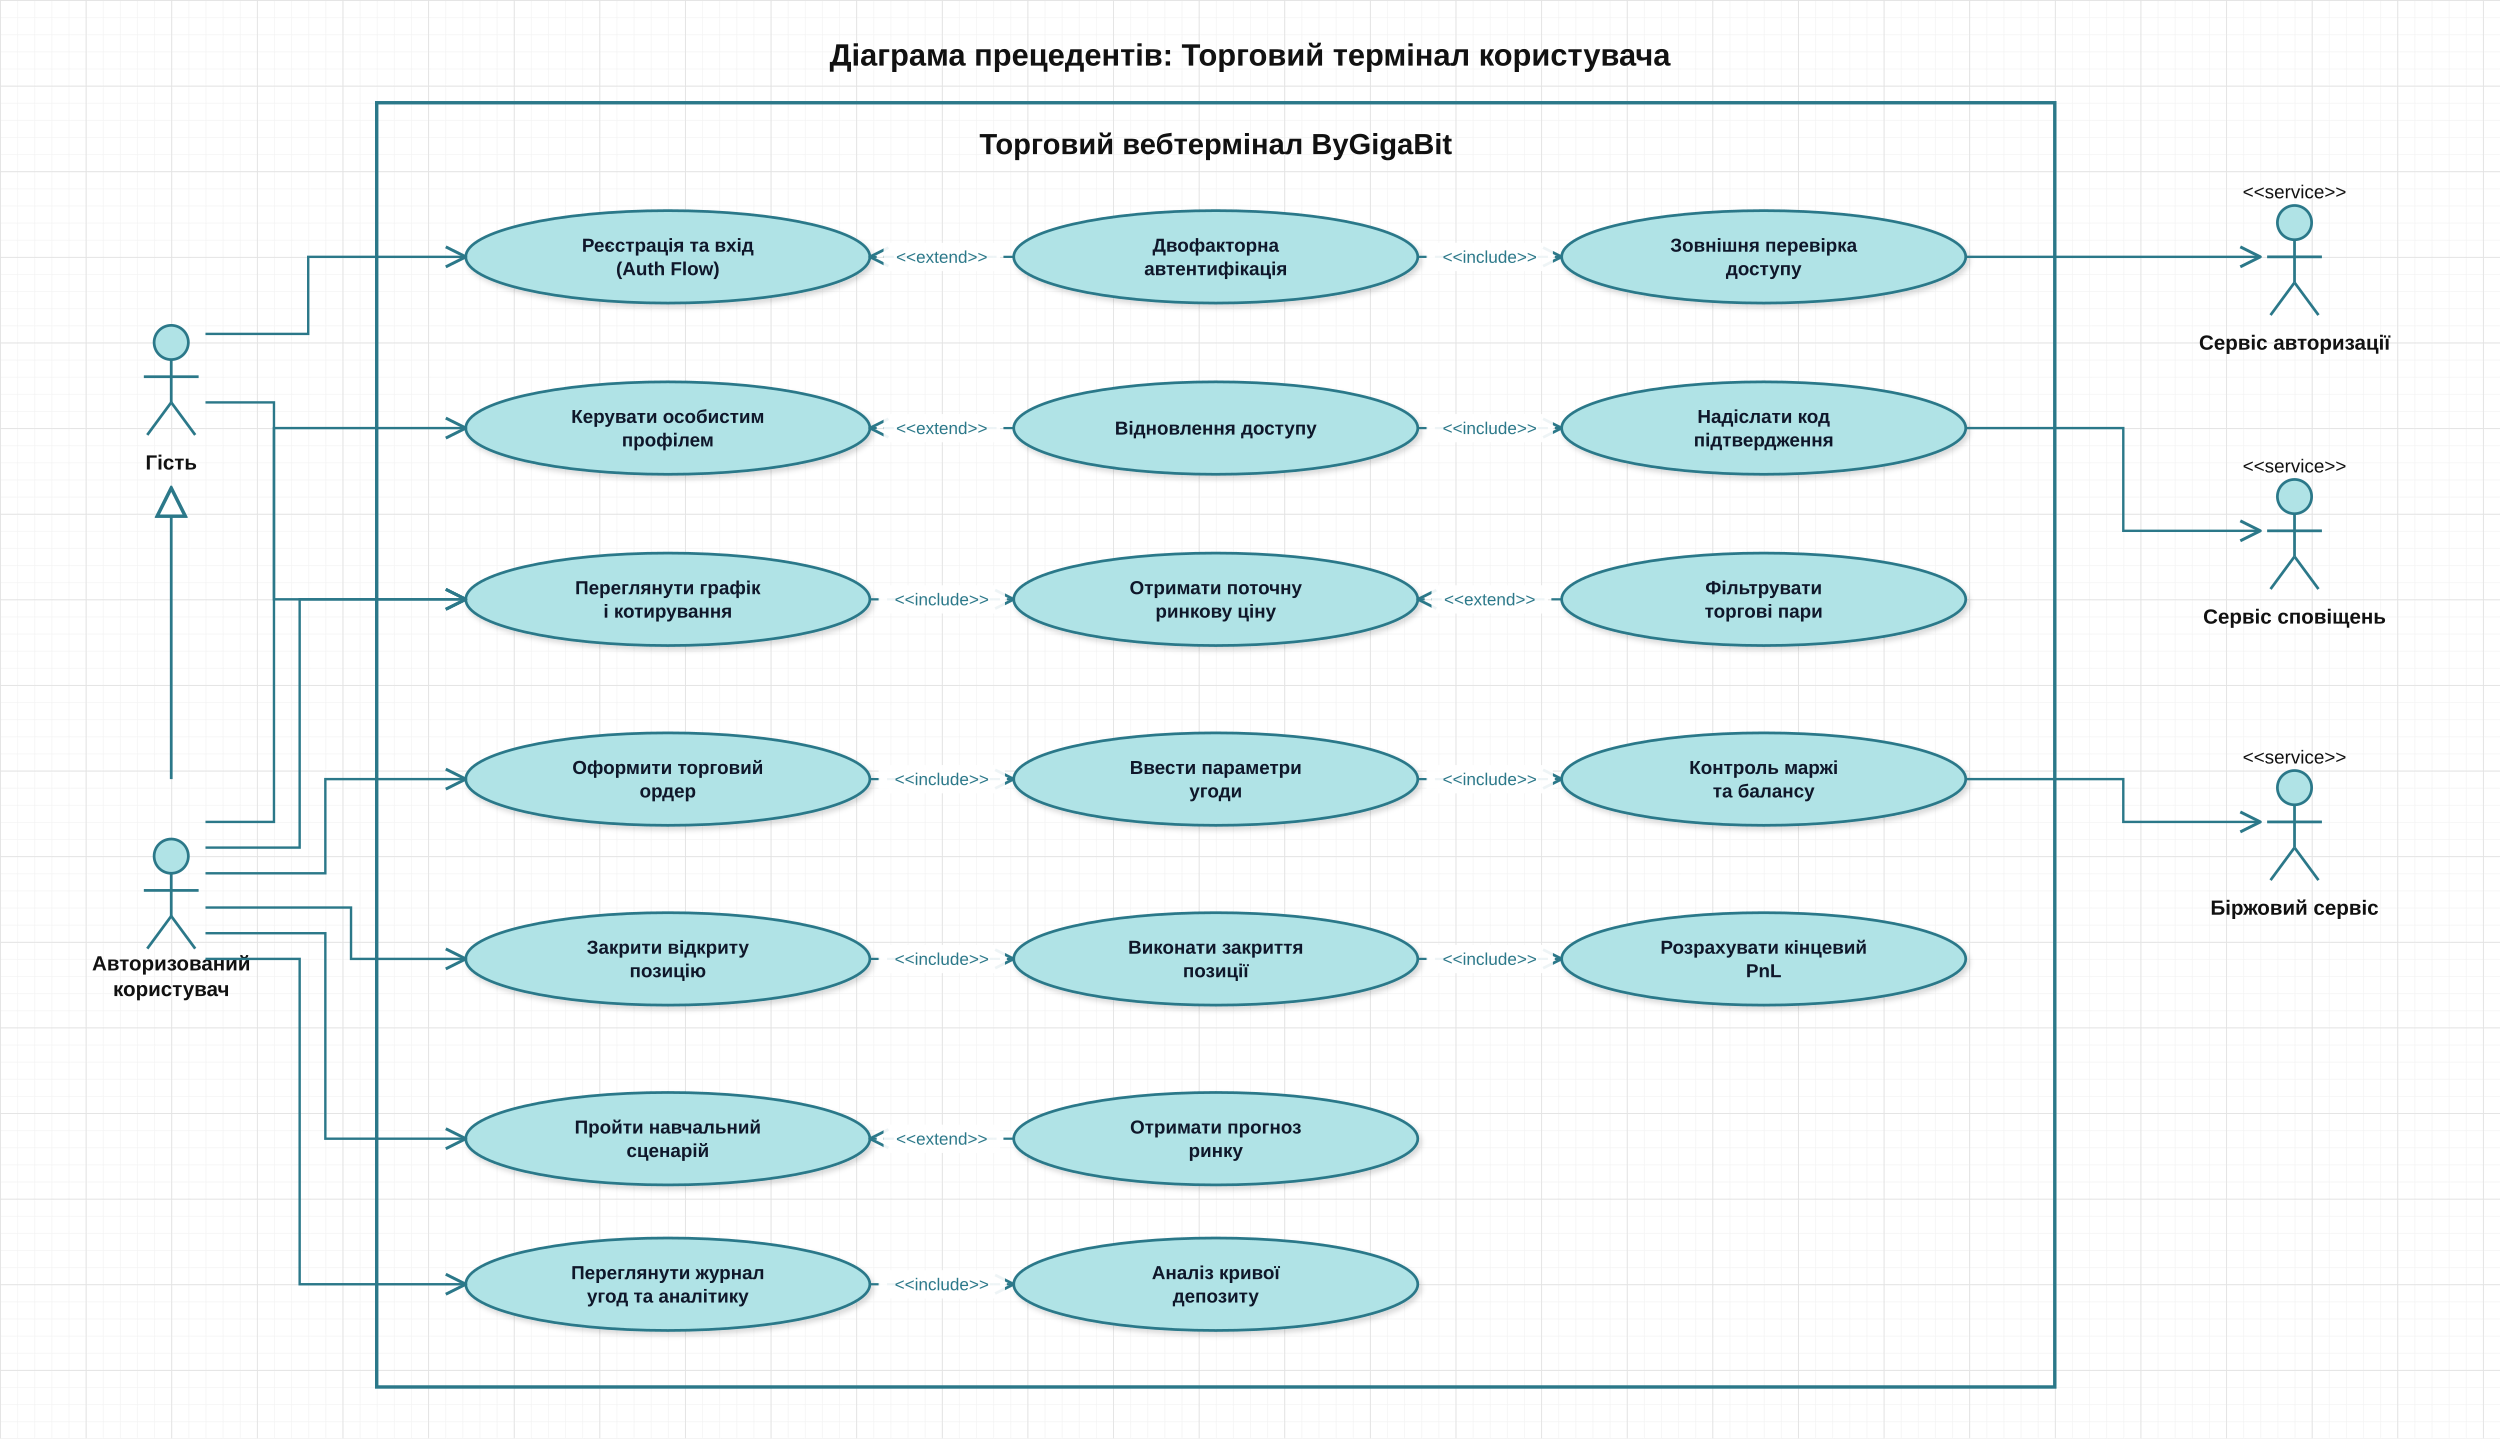
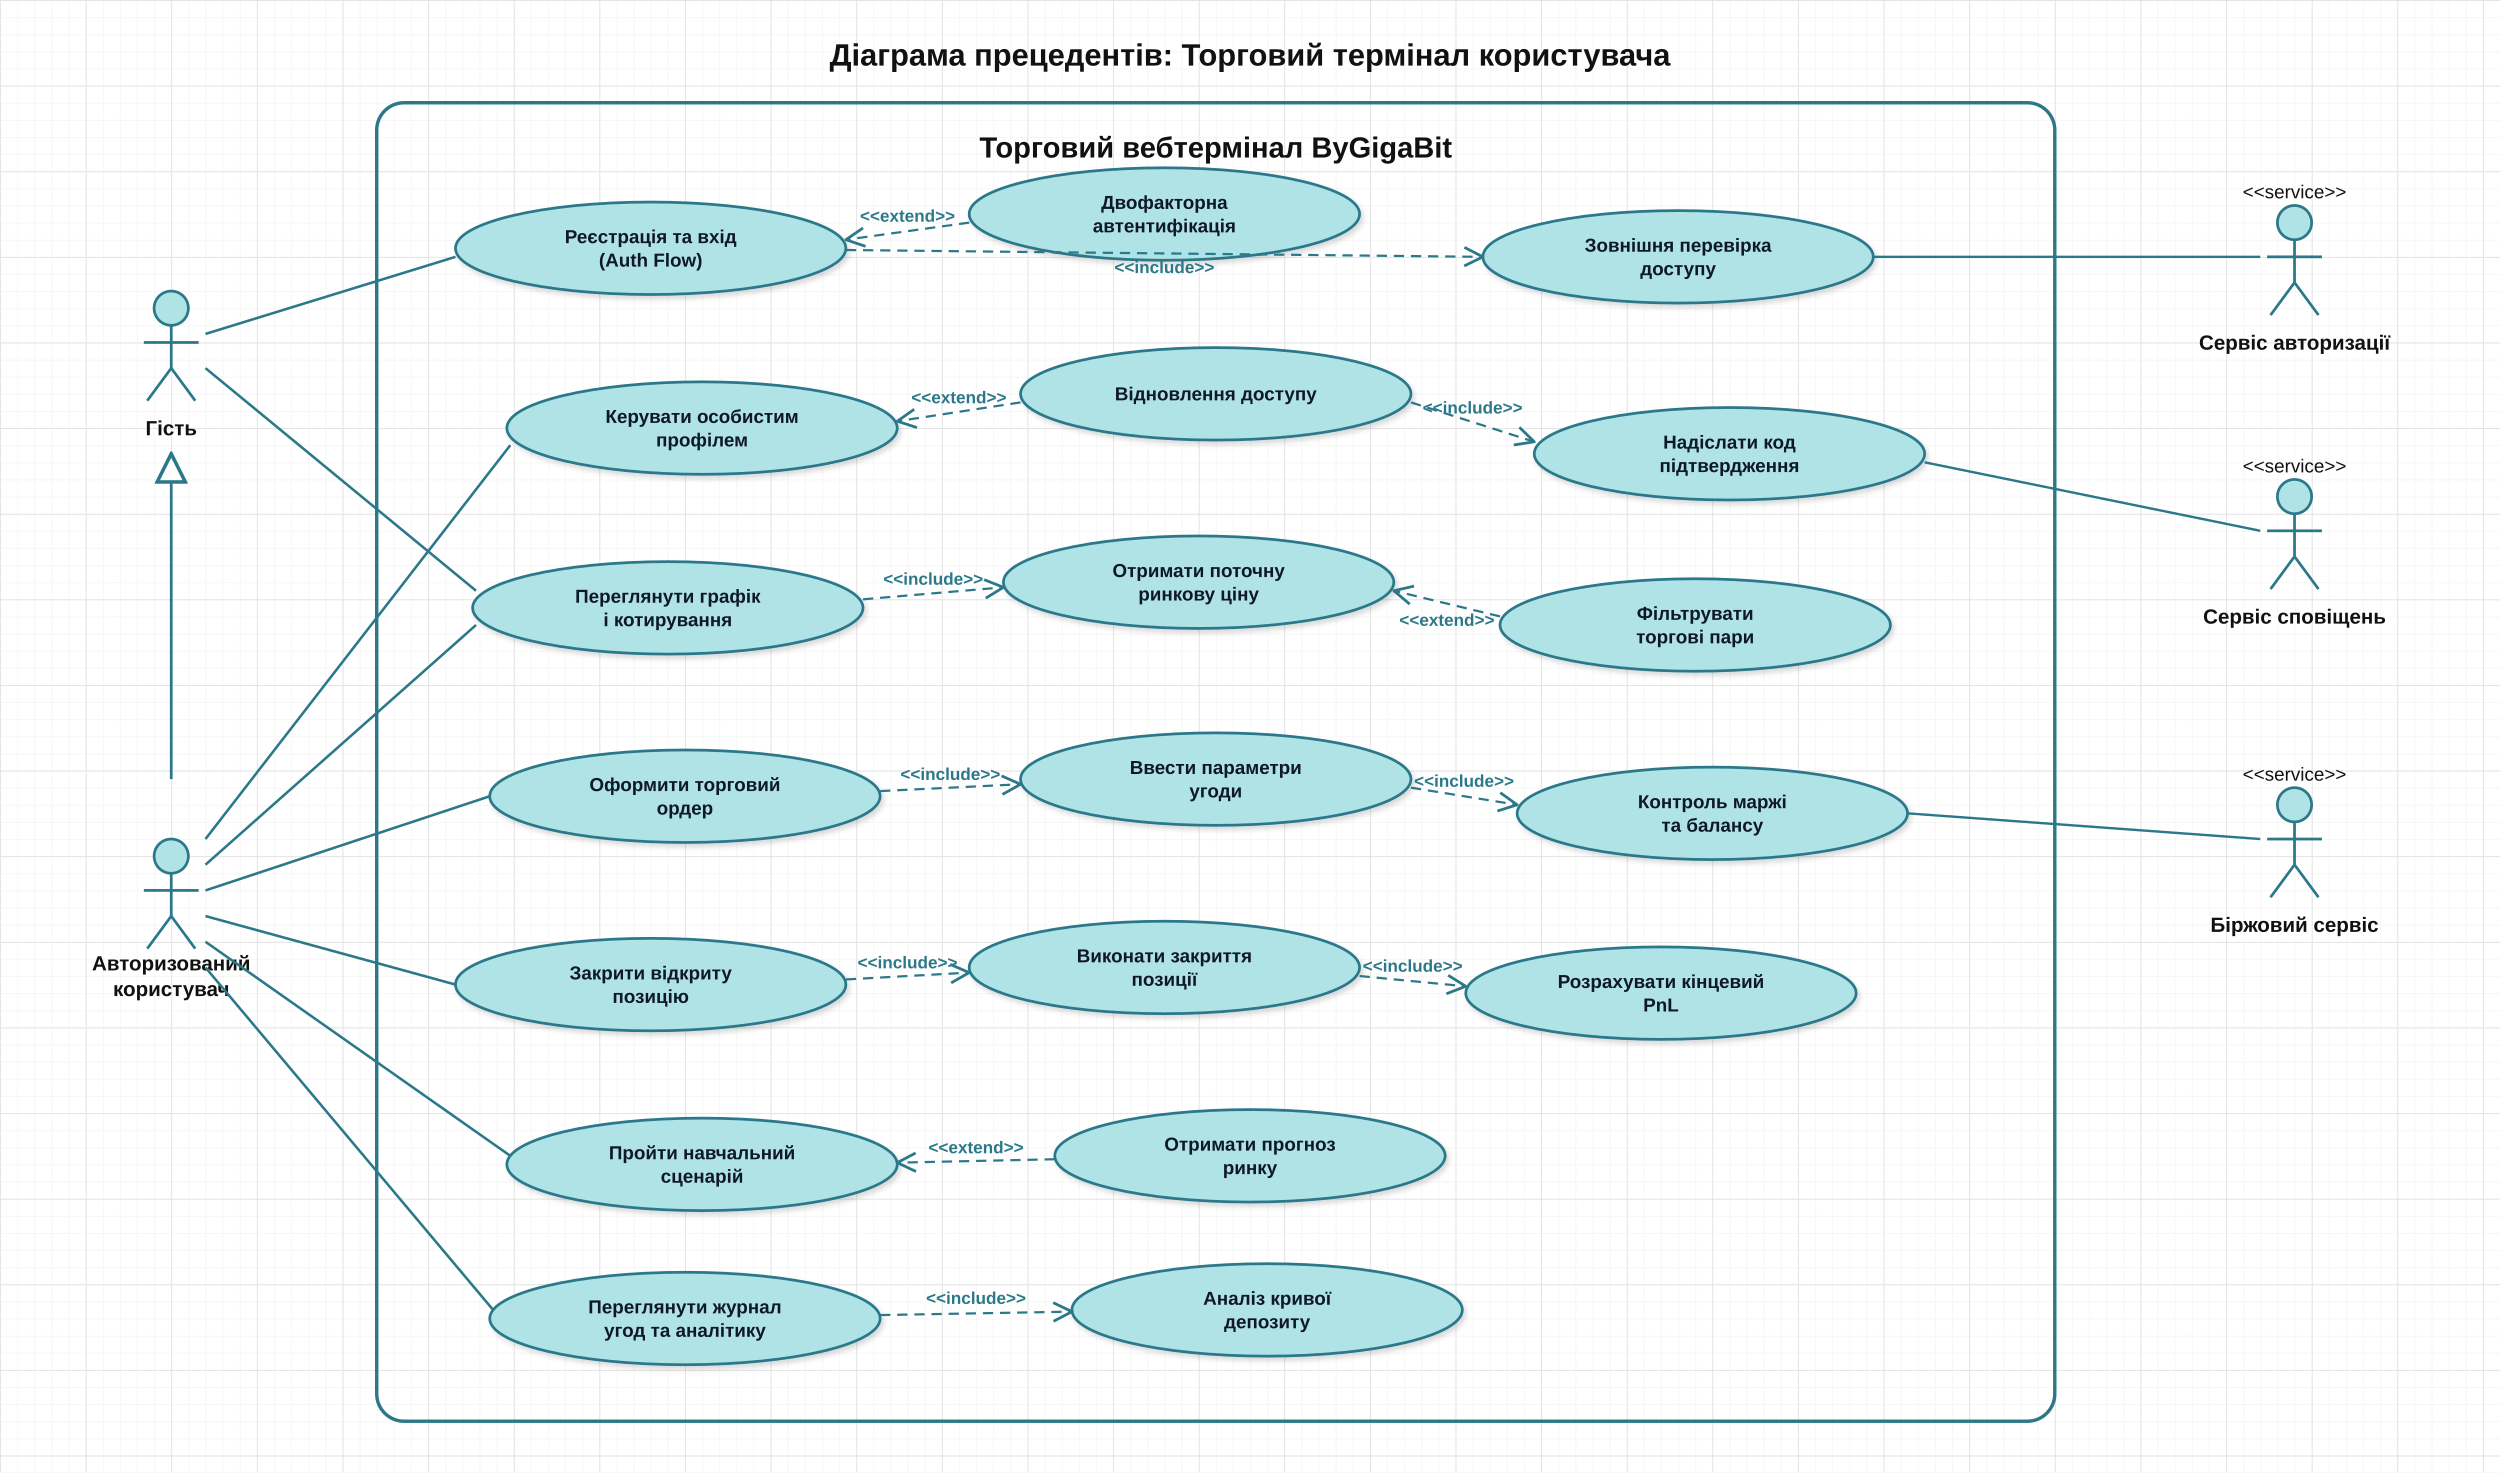
- <svg xmlns="http://www.w3.org/2000/svg" width="1460" height="840" viewBox="0 0 1460 840" font-family="Arial, Helvetica, sans-serif">
+ <svg xmlns="http://www.w3.org/2000/svg" width="1460" height="860" viewBox="0 0 1460 860" font-family="Arial, Helvetica, sans-serif">
  <defs>
    <pattern id="smallGrid" width="10" height="10" patternUnits="userSpaceOnUse">
      <path d="M 10 0 L 0 0 0 10" fill="none" stroke="#f0f0f0" stroke-width="0.6" />
    </pattern>
    <pattern id="grid" width="50" height="50" patternUnits="userSpaceOnUse">
      <rect width="50" height="50" fill="url(#smallGrid)" />
      <path d="M 50 0 L 0 0 0 50" fill="none" stroke="#e2e2e2" stroke-width="1" />
    </pattern>
    <filter id="dropShadow" x="-10%" y="-10%" width="125%" height="125%">
      <feDropShadow dx="1.5" dy="2" stdDeviation="1.5" flood-color="#000000" flood-opacity="0.15" />
    </filter>
    <marker id="vee-blue" viewBox="0 0 12 12" refX="11" refY="6" markerWidth="10" markerHeight="10" orient="auto-start-reverse">
      <path d="M 1 1 L 11 6 L 1 11" fill="none" stroke="#2b7889" stroke-width="1.5" stroke-linejoin="round" />
    </marker>
    <marker id="arrow-blue" viewBox="0 0 12 12" refX="11" refY="6" markerWidth="9" markerHeight="9" orient="auto-start-reverse">
      <path d="M 1 2 L 11 6 L 1 10 z" fill="#2b7889" stroke="#2b7889" stroke-width="1" />
    </marker>
    <marker id="hollow-blue" viewBox="0 0 14 14" refX="13" refY="7" markerWidth="12" markerHeight="12" orient="auto-start-reverse">
      <path d="M 1 1 L 13 7 L 1 13 z" fill="#ffffff" stroke="#2b7889" stroke-width="1.5" />
    </marker>
    <marker id="diamond-filled-blue" viewBox="0 0 16 12" refX="1" refY="6" markerWidth="14" markerHeight="10" orient="auto">
      <path d="M 1 6 L 8 1 L 15 6 L 8 11 z" fill="#2b7889" stroke="#2b7889" stroke-width="1.2" />
    </marker>
    <marker id="diamond-hollow-blue" viewBox="0 0 16 12" refX="1" refY="6" markerWidth="14" markerHeight="10" orient="auto">
      <path d="M 1 6 L 8 1 L 15 6 L 8 11 z" fill="#ffffff" stroke="#2b7889" stroke-width="1.3" />
    </marker>
    <marker id="vee-black" viewBox="0 0 12 12" refX="11" refY="6" markerWidth="10" markerHeight="10" orient="auto-start-reverse">
      <path d="M 1 1 L 11 6 L 1 11" fill="none" stroke="#333333" stroke-width="1.5" stroke-linejoin="round" />
    </marker>
    <marker id="arrow-black" viewBox="0 0 12 12" refX="11" refY="6" markerWidth="9" markerHeight="9" orient="auto-start-reverse">
      <path d="M 1 2 L 11 6 L 1 10 z" fill="#333333" stroke="#333333" stroke-width="1" />
    </marker>
    <marker id="hollow-black" viewBox="0 0 14 14" refX="13" refY="7" markerWidth="12" markerHeight="12" orient="auto-start-reverse">
      <path d="M 1 1 L 13 7 L 1 13 z" fill="#ffffff" stroke="#333333" stroke-width="1.5" />
    </marker>
    <marker id="diamond-filled-black" viewBox="0 0 16 12" refX="1" refY="6" markerWidth="14" markerHeight="10" orient="auto">
      <path d="M 1 6 L 8 1 L 15 6 L 8 11 z" fill="#333333" stroke="#333333" stroke-width="1.2" />
    </marker>
    <marker id="diamond-hollow-black" viewBox="0 0 16 12" refX="1" refY="6" markerWidth="14" markerHeight="10" orient="auto">
      <path d="M 1 6 L 8 1 L 15 6 L 8 11 z" fill="#ffffff" stroke="#333333" stroke-width="1.3" />
    </marker>
    <marker id="vee-red" viewBox="0 0 12 12" refX="11" refY="6" markerWidth="10" markerHeight="10" orient="auto-start-reverse">
      <path d="M 1 1 L 11 6 L 1 11" fill="none" stroke="#e03131" stroke-width="1.5" stroke-linejoin="round" />
    </marker>
    <marker id="arrow-red" viewBox="0 0 12 12" refX="11" refY="6" markerWidth="9" markerHeight="9" orient="auto-start-reverse">
      <path d="M 1 2 L 11 6 L 1 10 z" fill="#e03131" stroke="#e03131" stroke-width="1" />
    </marker>
    <marker id="hollow-red" viewBox="0 0 14 14" refX="13" refY="7" markerWidth="12" markerHeight="12" orient="auto-start-reverse">
      <path d="M 1 1 L 13 7 L 1 13 z" fill="#ffffff" stroke="#e03131" stroke-width="1.5" />
    </marker>
    <marker id="diamond-filled-red" viewBox="0 0 16 12" refX="1" refY="6" markerWidth="14" markerHeight="10" orient="auto">
      <path d="M 1 6 L 8 1 L 15 6 L 8 11 z" fill="#e03131" stroke="#e03131" stroke-width="1.2" />
    </marker>
    <marker id="diamond-hollow-red" viewBox="0 0 16 12" refX="1" refY="6" markerWidth="14" markerHeight="10" orient="auto">
      <path d="M 1 6 L 8 1 L 15 6 L 8 11 z" fill="#ffffff" stroke="#e03131" stroke-width="1.3" />
    </marker>
    <marker id="vee-green" viewBox="0 0 12 12" refX="11" refY="6" markerWidth="10" markerHeight="10" orient="auto-start-reverse">
      <path d="M 1 1 L 11 6 L 1 11" fill="none" stroke="#2b8a3e" stroke-width="1.5" stroke-linejoin="round" />
    </marker>
    <marker id="arrow-green" viewBox="0 0 12 12" refX="11" refY="6" markerWidth="9" markerHeight="9" orient="auto-start-reverse">
      <path d="M 1 2 L 11 6 L 1 10 z" fill="#2b8a3e" stroke="#2b8a3e" stroke-width="1" />
    </marker>
    <marker id="hollow-green" viewBox="0 0 14 14" refX="13" refY="7" markerWidth="12" markerHeight="12" orient="auto-start-reverse">
      <path d="M 1 1 L 13 7 L 1 13 z" fill="#ffffff" stroke="#2b8a3e" stroke-width="1.5" />
    </marker>
    <marker id="diamond-filled-green" viewBox="0 0 16 12" refX="1" refY="6" markerWidth="14" markerHeight="10" orient="auto">
      <path d="M 1 6 L 8 1 L 15 6 L 8 11 z" fill="#2b8a3e" stroke="#2b8a3e" stroke-width="1.2" />
    </marker>
    <marker id="diamond-hollow-green" viewBox="0 0 16 12" refX="1" refY="6" markerWidth="14" markerHeight="10" orient="auto">
      <path d="M 1 6 L 8 1 L 15 6 L 8 11 z" fill="#ffffff" stroke="#2b8a3e" stroke-width="1.3" />
    </marker>
    <marker id="vee-orange" viewBox="0 0 12 12" refX="11" refY="6" markerWidth="10" markerHeight="10" orient="auto-start-reverse">
      <path d="M 1 1 L 11 6 L 1 11" fill="none" stroke="#d97706" stroke-width="1.5" stroke-linejoin="round" />
    </marker>
    <marker id="arrow-orange" viewBox="0 0 12 12" refX="11" refY="6" markerWidth="9" markerHeight="9" orient="auto-start-reverse">
      <path d="M 1 2 L 11 6 L 1 10 z" fill="#d97706" stroke="#d97706" stroke-width="1" />
    </marker>
    <marker id="hollow-orange" viewBox="0 0 14 14" refX="13" refY="7" markerWidth="12" markerHeight="12" orient="auto-start-reverse">
      <path d="M 1 1 L 13 7 L 1 13 z" fill="#ffffff" stroke="#d97706" stroke-width="1.5" />
    </marker>
    <marker id="diamond-filled-orange" viewBox="0 0 16 12" refX="1" refY="6" markerWidth="14" markerHeight="10" orient="auto">
      <path d="M 1 6 L 8 1 L 15 6 L 8 11 z" fill="#d97706" stroke="#d97706" stroke-width="1.2" />
    </marker>
    <marker id="diamond-hollow-orange" viewBox="0 0 16 12" refX="1" refY="6" markerWidth="14" markerHeight="10" orient="auto">
      <path d="M 1 6 L 8 1 L 15 6 L 8 11 z" fill="#ffffff" stroke="#d97706" stroke-width="1.3" />
    </marker>
    <marker id="vee-darkorange" viewBox="0 0 12 12" refX="11" refY="6" markerWidth="10" markerHeight="10" orient="auto-start-reverse">
      <path d="M 1 1 L 11 6 L 1 11" fill="none" stroke="#d9480f" stroke-width="1.5" stroke-linejoin="round" />
    </marker>
    <marker id="arrow-darkorange" viewBox="0 0 12 12" refX="11" refY="6" markerWidth="9" markerHeight="9" orient="auto-start-reverse">
      <path d="M 1 2 L 11 6 L 1 10 z" fill="#d9480f" stroke="#d9480f" stroke-width="1" />
    </marker>
    <marker id="hollow-darkorange" viewBox="0 0 14 14" refX="13" refY="7" markerWidth="12" markerHeight="12" orient="auto-start-reverse">
      <path d="M 1 1 L 13 7 L 1 13 z" fill="#ffffff" stroke="#d9480f" stroke-width="1.5" />
    </marker>
    <marker id="diamond-filled-darkorange" viewBox="0 0 16 12" refX="1" refY="6" markerWidth="14" markerHeight="10" orient="auto">
      <path d="M 1 6 L 8 1 L 15 6 L 8 11 z" fill="#d9480f" stroke="#d9480f" stroke-width="1.2" />
    </marker>
    <marker id="diamond-hollow-darkorange" viewBox="0 0 16 12" refX="1" refY="6" markerWidth="14" markerHeight="10" orient="auto">
      <path d="M 1 6 L 8 1 L 15 6 L 8 11 z" fill="#ffffff" stroke="#d9480f" stroke-width="1.3" />
    </marker>
    <marker id="vee-pink" viewBox="0 0 12 12" refX="11" refY="6" markerWidth="10" markerHeight="10" orient="auto-start-reverse">
      <path d="M 1 1 L 11 6 L 1 11" fill="none" stroke="#b85450" stroke-width="1.5" stroke-linejoin="round" />
    </marker>
    <marker id="arrow-pink" viewBox="0 0 12 12" refX="11" refY="6" markerWidth="9" markerHeight="9" orient="auto-start-reverse">
      <path d="M 1 2 L 11 6 L 1 10 z" fill="#b85450" stroke="#b85450" stroke-width="1" />
    </marker>
    <marker id="hollow-pink" viewBox="0 0 14 14" refX="13" refY="7" markerWidth="12" markerHeight="12" orient="auto-start-reverse">
      <path d="M 1 1 L 13 7 L 1 13 z" fill="#ffffff" stroke="#b85450" stroke-width="1.5" />
    </marker>
    <marker id="diamond-filled-pink" viewBox="0 0 16 12" refX="1" refY="6" markerWidth="14" markerHeight="10" orient="auto">
      <path d="M 1 6 L 8 1 L 15 6 L 8 11 z" fill="#b85450" stroke="#b85450" stroke-width="1.2" />
    </marker>
    <marker id="diamond-hollow-pink" viewBox="0 0 16 12" refX="1" refY="6" markerWidth="14" markerHeight="10" orient="auto">
      <path d="M 1 6 L 8 1 L 15 6 L 8 11 z" fill="#ffffff" stroke="#b85450" stroke-width="1.3" />
    </marker>
    <marker id="vee-slate" viewBox="0 0 12 12" refX="11" refY="6" markerWidth="10" markerHeight="10" orient="auto-start-reverse">
      <path d="M 1 1 L 11 6 L 1 11" fill="none" stroke="#475569" stroke-width="1.5" stroke-linejoin="round" />
    </marker>
    <marker id="arrow-slate" viewBox="0 0 12 12" refX="11" refY="6" markerWidth="9" markerHeight="9" orient="auto-start-reverse">
      <path d="M 1 2 L 11 6 L 1 10 z" fill="#475569" stroke="#475569" stroke-width="1" />
    </marker>
    <marker id="hollow-slate" viewBox="0 0 14 14" refX="13" refY="7" markerWidth="12" markerHeight="12" orient="auto-start-reverse">
      <path d="M 1 1 L 13 7 L 1 13 z" fill="#ffffff" stroke="#475569" stroke-width="1.5" />
    </marker>
    <marker id="diamond-filled-slate" viewBox="0 0 16 12" refX="1" refY="6" markerWidth="14" markerHeight="10" orient="auto">
      <path d="M 1 6 L 8 1 L 15 6 L 8 11 z" fill="#475569" stroke="#475569" stroke-width="1.2" />
    </marker>
    <marker id="diamond-hollow-slate" viewBox="0 0 16 12" refX="1" refY="6" markerWidth="14" markerHeight="10" orient="auto">
      <path d="M 1 6 L 8 1 L 15 6 L 8 11 z" fill="#ffffff" stroke="#475569" stroke-width="1.3" />
    </marker>
    <marker id="er-one" viewBox="0 0 16 16" refX="2" refY="8" markerWidth="14" markerHeight="14" orient="auto">
      <path d="M 6 2 L 6 14 M 10 2 L 10 14" fill="none" stroke="#2b7889" stroke-width="1.6" />
    </marker>
    <marker id="er-many" viewBox="0 0 20 16" refX="18" refY="8" markerWidth="16" markerHeight="14" orient="auto">
      <circle cx="5" cy="8" r="3" fill="#ffffff" stroke="#2b7889" stroke-width="1.5" />
      <path d="M 9 8 L 19 2 M 9 8 L 19 8 M 9 8 L 19 14" fill="none" stroke="#2b7889" stroke-width="1.5" />
    </marker>
  </defs>
-   <rect width="1460" height="840" fill="#ffffff" />
-   <rect width="1460" height="840" fill="url(#grid)" />
+   <rect width="1460" height="860" fill="#ffffff" />
+   <rect width="1460" height="860" fill="url(#grid)" />
  <text x="730.0" y="38.3" font-size="18" font-weight="bold" font-style="normal" text-anchor="middle" fill="#111111">Діаграма прецедентів: Торговий термінал користувача</text>
-   <rect x="220" y="60" width="980" height="750" fill="none" stroke="#2b7889" stroke-width="2" />
-   <text x="710.0" y="90.0" font-size="17" font-weight="bold" font-style="normal" text-anchor="middle" fill="#111111">Торговий вебтермінал ByGigaBit</text>
-   <circle cx="100" cy="200" r="10" fill="#b0e3e6" stroke="#2b7889" stroke-width="1.6" />
-   <line x1="100" y1="210" x2="100" y2="235" stroke="#2b7889" stroke-width="1.6" />
-   <line x1="84" y1="220" x2="116" y2="220" stroke="#2b7889" stroke-width="1.6" />
-   <line x1="100" y1="235" x2="86" y2="254" stroke="#2b7889" stroke-width="1.6" />
-   <line x1="100" y1="235" x2="114" y2="254" stroke="#2b7889" stroke-width="1.6" />
-   <text x="100.0" y="274.2" font-size="12" font-weight="bold" font-style="normal" text-anchor="middle" fill="#111111">Гість</text>
+   <rect x="220" y="60" width="980" height="770" rx="16" fill="none" stroke="#2b7889" stroke-width="2" />
+   <text x="710.0" y="92.0" font-size="17" font-weight="bold" font-style="normal" text-anchor="middle" fill="#111111">Торговий вебтермінал ByGigaBit</text>
+   <circle cx="100" cy="180" r="10" fill="#b0e3e6" stroke="#2b7889" stroke-width="1.6" />
+   <line x1="100" y1="190" x2="100" y2="215" stroke="#2b7889" stroke-width="1.6" />
+   <line x1="84" y1="200" x2="116" y2="200" stroke="#2b7889" stroke-width="1.6" />
+   <line x1="100" y1="215" x2="86" y2="234" stroke="#2b7889" stroke-width="1.6" />
+   <line x1="100" y1="215" x2="114" y2="234" stroke="#2b7889" stroke-width="1.6" />
+   <text x="100.0" y="254.2" font-size="12" font-weight="bold" font-style="normal" text-anchor="middle" fill="#111111">Гість</text>
  <circle cx="100" cy="500" r="10" fill="#b0e3e6" stroke="#2b7889" stroke-width="1.6" />
  <line x1="100" y1="510" x2="100" y2="535" stroke="#2b7889" stroke-width="1.6" />
  <line x1="84" y1="520" x2="116" y2="520" stroke="#2b7889" stroke-width="1.6" />
  <line x1="100" y1="535" x2="86" y2="554" stroke="#2b7889" stroke-width="1.6" />
  <line x1="100" y1="535" x2="114" y2="554" stroke="#2b7889" stroke-width="1.6" />
  <text x="100.0" y="566.7" font-size="12" font-weight="bold" font-style="normal" text-anchor="middle" fill="#111111">Авторизований</text>
  <text x="100.0" y="581.7" font-size="12" font-weight="bold" font-style="normal" text-anchor="middle" fill="#111111">користувач</text>
-   <path d="M 100.0 455.0 L 100.0 285.0" fill="none" stroke="#2b7889" stroke-width="1.6" marker-end="url(#hollow-blue)" />
+   <path d="M 100.0 455.0 L 100.0 265.0" fill="none" stroke="#2b7889" stroke-width="1.6" marker-end="url(#hollow-blue)" />
  <text x="1340.0" y="115.8" font-size="11" font-weight="normal" font-style="normal" text-anchor="middle" fill="#111111">&lt;&lt;service&gt;&gt;</text>
  <circle cx="1340" cy="130" r="10" fill="#b0e3e6" stroke="#2b7889" stroke-width="1.6" />
  <line x1="1340" y1="140" x2="1340" y2="165" stroke="#2b7889" stroke-width="1.6" />
  <line x1="1324" y1="150" x2="1356" y2="150" stroke="#2b7889" stroke-width="1.6" />
  <line x1="1340" y1="165" x2="1326" y2="184" stroke="#2b7889" stroke-width="1.6" />
  <line x1="1340" y1="165" x2="1354" y2="184" stroke="#2b7889" stroke-width="1.6" />
  <text x="1340.0" y="204.2" font-size="12" font-weight="bold" font-style="normal" text-anchor="middle" fill="#111111">Сервіс авторизації</text>
  <text x="1340.0" y="275.9" font-size="11" font-weight="normal" font-style="normal" text-anchor="middle" fill="#111111">&lt;&lt;service&gt;&gt;</text>
  <circle cx="1340" cy="290" r="10" fill="#b0e3e6" stroke="#2b7889" stroke-width="1.6" />
  <line x1="1340" y1="300" x2="1340" y2="325" stroke="#2b7889" stroke-width="1.6" />
  <line x1="1324" y1="310" x2="1356" y2="310" stroke="#2b7889" stroke-width="1.6" />
  <line x1="1340" y1="325" x2="1326" y2="344" stroke="#2b7889" stroke-width="1.6" />
  <line x1="1340" y1="325" x2="1354" y2="344" stroke="#2b7889" stroke-width="1.6" />
  <text x="1340.0" y="364.2" font-size="12" font-weight="bold" font-style="normal" text-anchor="middle" fill="#111111">Сервіс сповіщень</text>
-   <text x="1340.0" y="445.9" font-size="11" font-weight="normal" font-style="normal" text-anchor="middle" fill="#111111">&lt;&lt;service&gt;&gt;</text>
-   <circle cx="1340" cy="460" r="10" fill="#b0e3e6" stroke="#2b7889" stroke-width="1.6" />
-   <line x1="1340" y1="470" x2="1340" y2="495" stroke="#2b7889" stroke-width="1.6" />
-   <line x1="1324" y1="480" x2="1356" y2="480" stroke="#2b7889" stroke-width="1.6" />
-   <line x1="1340" y1="495" x2="1326" y2="514" stroke="#2b7889" stroke-width="1.6" />
-   <line x1="1340" y1="495" x2="1354" y2="514" stroke="#2b7889" stroke-width="1.6" />
-   <text x="1340.0" y="534.2" font-size="12" font-weight="bold" font-style="normal" text-anchor="middle" fill="#111111">Біржовий сервіс</text>
-   <ellipse cx="390" cy="150" rx="118" ry="27" fill="#b0e3e6" stroke="#2b7889" stroke-width="1.6" filter="url(#dropShadow)" />
-   <text x="390.0" y="147.0" font-size="11" font-weight="bold" font-style="normal" text-anchor="middle" fill="#0f172a">Реєстрація та вхід</text>
-   <text x="390.0" y="160.7" font-size="11" font-weight="bold" font-style="normal" text-anchor="middle" fill="#0f172a">(Auth Flow)</text>
-   <ellipse cx="710" cy="150" rx="118" ry="27" fill="#b0e3e6" stroke="#2b7889" stroke-width="1.6" filter="url(#dropShadow)" />
-   <text x="710.0" y="147.0" font-size="11" font-weight="bold" font-style="normal" text-anchor="middle" fill="#0f172a">Двофакторна</text>
-   <text x="710.0" y="160.7" font-size="11" font-weight="bold" font-style="normal" text-anchor="middle" fill="#0f172a">автентифікація</text>
-   <ellipse cx="1030" cy="150" rx="118" ry="27" fill="#b0e3e6" stroke="#2b7889" stroke-width="1.6" filter="url(#dropShadow)" />
-   <text x="1030.0" y="147.0" font-size="11" font-weight="bold" font-style="normal" text-anchor="middle" fill="#0f172a">Зовнішня перевірка</text>
-   <text x="1030.0" y="160.7" font-size="11" font-weight="bold" font-style="normal" text-anchor="middle" fill="#0f172a">доступу</text>
-   <ellipse cx="390" cy="250" rx="118" ry="27" fill="#b0e3e6" stroke="#2b7889" stroke-width="1.6" filter="url(#dropShadow)" />
-   <text x="390.0" y="247.0" font-size="11" font-weight="bold" font-style="normal" text-anchor="middle" fill="#0f172a">Керувати особистим</text>
-   <text x="390.0" y="260.7" font-size="11" font-weight="bold" font-style="normal" text-anchor="middle" fill="#0f172a">профілем</text>
-   <ellipse cx="710" cy="250" rx="118" ry="27" fill="#b0e3e6" stroke="#2b7889" stroke-width="1.6" filter="url(#dropShadow)" />
-   <text x="710.0" y="253.8" font-size="11" font-weight="bold" font-style="normal" text-anchor="middle" fill="#0f172a">Відновлення доступу</text>
-   <ellipse cx="1030" cy="250" rx="118" ry="27" fill="#b0e3e6" stroke="#2b7889" stroke-width="1.6" filter="url(#dropShadow)" />
-   <text x="1030.0" y="247.0" font-size="11" font-weight="bold" font-style="normal" text-anchor="middle" fill="#0f172a">Надіслати код</text>
-   <text x="1030.0" y="260.7" font-size="11" font-weight="bold" font-style="normal" text-anchor="middle" fill="#0f172a">підтвердження</text>
-   <ellipse cx="390" cy="350" rx="118" ry="27" fill="#b0e3e6" stroke="#2b7889" stroke-width="1.6" filter="url(#dropShadow)" />
-   <text x="390.0" y="347.0" font-size="11" font-weight="bold" font-style="normal" text-anchor="middle" fill="#0f172a">Переглянути графік</text>
-   <text x="390.0" y="360.7" font-size="11" font-weight="bold" font-style="normal" text-anchor="middle" fill="#0f172a">і котирування</text>
-   <ellipse cx="710" cy="350" rx="118" ry="27" fill="#b0e3e6" stroke="#2b7889" stroke-width="1.6" filter="url(#dropShadow)" />
-   <text x="710.0" y="347.0" font-size="11" font-weight="bold" font-style="normal" text-anchor="middle" fill="#0f172a">Отримати поточну</text>
-   <text x="710.0" y="360.7" font-size="11" font-weight="bold" font-style="normal" text-anchor="middle" fill="#0f172a">ринкову ціну</text>
-   <ellipse cx="1030" cy="350" rx="118" ry="27" fill="#b0e3e6" stroke="#2b7889" stroke-width="1.6" filter="url(#dropShadow)" />
-   <text x="1030.0" y="347.0" font-size="11" font-weight="bold" font-style="normal" text-anchor="middle" fill="#0f172a">Фільтрувати</text>
-   <text x="1030.0" y="360.7" font-size="11" font-weight="bold" font-style="normal" text-anchor="middle" fill="#0f172a">торгові пари</text>
-   <ellipse cx="390" cy="455" rx="118" ry="27" fill="#b0e3e6" stroke="#2b7889" stroke-width="1.6" filter="url(#dropShadow)" />
-   <text x="390.0" y="452.0" font-size="11" font-weight="bold" font-style="normal" text-anchor="middle" fill="#0f172a">Оформити торговий</text>
-   <text x="390.0" y="465.7" font-size="11" font-weight="bold" font-style="normal" text-anchor="middle" fill="#0f172a">ордер</text>
-   <ellipse cx="710" cy="455" rx="118" ry="27" fill="#b0e3e6" stroke="#2b7889" stroke-width="1.6" filter="url(#dropShadow)" />
+   <text x="1340.0" y="455.9" font-size="11" font-weight="normal" font-style="normal" text-anchor="middle" fill="#111111">&lt;&lt;service&gt;&gt;</text>
+   <circle cx="1340" cy="470" r="10" fill="#b0e3e6" stroke="#2b7889" stroke-width="1.6" />
+   <line x1="1340" y1="480" x2="1340" y2="505" stroke="#2b7889" stroke-width="1.6" />
+   <line x1="1324" y1="490" x2="1356" y2="490" stroke="#2b7889" stroke-width="1.6" />
+   <line x1="1340" y1="505" x2="1326" y2="524" stroke="#2b7889" stroke-width="1.6" />
+   <line x1="1340" y1="505" x2="1354" y2="524" stroke="#2b7889" stroke-width="1.6" />
+   <text x="1340.0" y="544.2" font-size="12" font-weight="bold" font-style="normal" text-anchor="middle" fill="#111111">Біржовий сервіс</text>
+   <ellipse cx="380" cy="145" rx="114" ry="27" fill="#b0e3e6" stroke="#2b7889" stroke-width="1.6" filter="url(#dropShadow)" />
+   <text x="380.0" y="142.0" font-size="11" font-weight="bold" font-style="normal" text-anchor="middle" fill="#0f172a">Реєстрація та вхід</text>
+   <text x="380.0" y="155.7" font-size="11" font-weight="bold" font-style="normal" text-anchor="middle" fill="#0f172a">(Auth Flow)</text>
+   <ellipse cx="680" cy="125" rx="114" ry="27" fill="#b0e3e6" stroke="#2b7889" stroke-width="1.6" filter="url(#dropShadow)" />
+   <text x="680.0" y="122.0" font-size="11" font-weight="bold" font-style="normal" text-anchor="middle" fill="#0f172a">Двофакторна</text>
+   <text x="680.0" y="135.7" font-size="11" font-weight="bold" font-style="normal" text-anchor="middle" fill="#0f172a">автентифікація</text>
+   <ellipse cx="980" cy="150" rx="114" ry="27" fill="#b0e3e6" stroke="#2b7889" stroke-width="1.6" filter="url(#dropShadow)" />
+   <text x="980.0" y="147.0" font-size="11" font-weight="bold" font-style="normal" text-anchor="middle" fill="#0f172a">Зовнішня перевірка</text>
+   <text x="980.0" y="160.7" font-size="11" font-weight="bold" font-style="normal" text-anchor="middle" fill="#0f172a">доступу</text>
+   <ellipse cx="410" cy="250" rx="114" ry="27" fill="#b0e3e6" stroke="#2b7889" stroke-width="1.6" filter="url(#dropShadow)" />
+   <text x="410.0" y="247.0" font-size="11" font-weight="bold" font-style="normal" text-anchor="middle" fill="#0f172a">Керувати особистим</text>
+   <text x="410.0" y="260.7" font-size="11" font-weight="bold" font-style="normal" text-anchor="middle" fill="#0f172a">профілем</text>
+   <ellipse cx="710" cy="230" rx="114" ry="27" fill="#b0e3e6" stroke="#2b7889" stroke-width="1.6" filter="url(#dropShadow)" />
+   <text x="710.0" y="233.8" font-size="11" font-weight="bold" font-style="normal" text-anchor="middle" fill="#0f172a">Відновлення доступу</text>
+   <ellipse cx="1010" cy="265" rx="114" ry="27" fill="#b0e3e6" stroke="#2b7889" stroke-width="1.6" filter="url(#dropShadow)" />
+   <text x="1010.0" y="262.0" font-size="11" font-weight="bold" font-style="normal" text-anchor="middle" fill="#0f172a">Надіслати код</text>
+   <text x="1010.0" y="275.7" font-size="11" font-weight="bold" font-style="normal" text-anchor="middle" fill="#0f172a">підтвердження</text>
+   <ellipse cx="390" cy="355" rx="114" ry="27" fill="#b0e3e6" stroke="#2b7889" stroke-width="1.6" filter="url(#dropShadow)" />
+   <text x="390.0" y="352.0" font-size="11" font-weight="bold" font-style="normal" text-anchor="middle" fill="#0f172a">Переглянути графік</text>
+   <text x="390.0" y="365.7" font-size="11" font-weight="bold" font-style="normal" text-anchor="middle" fill="#0f172a">і котирування</text>
+   <ellipse cx="700" cy="340" rx="114" ry="27" fill="#b0e3e6" stroke="#2b7889" stroke-width="1.6" filter="url(#dropShadow)" />
+   <text x="700.0" y="337.0" font-size="11" font-weight="bold" font-style="normal" text-anchor="middle" fill="#0f172a">Отримати поточну</text>
+   <text x="700.0" y="350.7" font-size="11" font-weight="bold" font-style="normal" text-anchor="middle" fill="#0f172a">ринкову ціну</text>
+   <ellipse cx="990" cy="365" rx="114" ry="27" fill="#b0e3e6" stroke="#2b7889" stroke-width="1.6" filter="url(#dropShadow)" />
+   <text x="990.0" y="362.0" font-size="11" font-weight="bold" font-style="normal" text-anchor="middle" fill="#0f172a">Фільтрувати</text>
+   <text x="990.0" y="375.7" font-size="11" font-weight="bold" font-style="normal" text-anchor="middle" fill="#0f172a">торгові пари</text>
+   <ellipse cx="400" cy="465" rx="114" ry="27" fill="#b0e3e6" stroke="#2b7889" stroke-width="1.6" filter="url(#dropShadow)" />
+   <text x="400.0" y="462.0" font-size="11" font-weight="bold" font-style="normal" text-anchor="middle" fill="#0f172a">Оформити торговий</text>
+   <text x="400.0" y="475.7" font-size="11" font-weight="bold" font-style="normal" text-anchor="middle" fill="#0f172a">ордер</text>
+   <ellipse cx="710" cy="455" rx="114" ry="27" fill="#b0e3e6" stroke="#2b7889" stroke-width="1.6" filter="url(#dropShadow)" />
  <text x="710.0" y="452.0" font-size="11" font-weight="bold" font-style="normal" text-anchor="middle" fill="#0f172a">Ввести параметри</text>
  <text x="710.0" y="465.7" font-size="11" font-weight="bold" font-style="normal" text-anchor="middle" fill="#0f172a">угоди</text>
-   <ellipse cx="1030" cy="455" rx="118" ry="27" fill="#b0e3e6" stroke="#2b7889" stroke-width="1.6" filter="url(#dropShadow)" />
-   <text x="1030.0" y="452.0" font-size="11" font-weight="bold" font-style="normal" text-anchor="middle" fill="#0f172a">Контроль маржі</text>
-   <text x="1030.0" y="465.7" font-size="11" font-weight="bold" font-style="normal" text-anchor="middle" fill="#0f172a">та балансу</text>
-   <ellipse cx="390" cy="560" rx="118" ry="27" fill="#b0e3e6" stroke="#2b7889" stroke-width="1.6" filter="url(#dropShadow)" />
-   <text x="390.0" y="557.0" font-size="11" font-weight="bold" font-style="normal" text-anchor="middle" fill="#0f172a">Закрити відкриту</text>
-   <text x="390.0" y="570.7" font-size="11" font-weight="bold" font-style="normal" text-anchor="middle" fill="#0f172a">позицію</text>
-   <ellipse cx="710" cy="560" rx="118" ry="27" fill="#b0e3e6" stroke="#2b7889" stroke-width="1.6" filter="url(#dropShadow)" />
-   <text x="710.0" y="557.0" font-size="11" font-weight="bold" font-style="normal" text-anchor="middle" fill="#0f172a">Виконати закриття</text>
-   <text x="710.0" y="570.7" font-size="11" font-weight="bold" font-style="normal" text-anchor="middle" fill="#0f172a">позиції</text>
-   <ellipse cx="1030" cy="560" rx="118" ry="27" fill="#b0e3e6" stroke="#2b7889" stroke-width="1.6" filter="url(#dropShadow)" />
-   <text x="1030.0" y="557.0" font-size="11" font-weight="bold" font-style="normal" text-anchor="middle" fill="#0f172a">Розрахувати кінцевий</text>
-   <text x="1030.0" y="570.7" font-size="11" font-weight="bold" font-style="normal" text-anchor="middle" fill="#0f172a">PnL</text>
-   <ellipse cx="390" cy="665" rx="118" ry="27" fill="#b0e3e6" stroke="#2b7889" stroke-width="1.6" filter="url(#dropShadow)" />
-   <text x="390.0" y="662.0" font-size="11" font-weight="bold" font-style="normal" text-anchor="middle" fill="#0f172a">Пройти навчальний</text>
-   <text x="390.0" y="675.7" font-size="11" font-weight="bold" font-style="normal" text-anchor="middle" fill="#0f172a">сценарій</text>
-   <ellipse cx="710" cy="665" rx="118" ry="27" fill="#b0e3e6" stroke="#2b7889" stroke-width="1.6" filter="url(#dropShadow)" />
-   <text x="710.0" y="662.0" font-size="11" font-weight="bold" font-style="normal" text-anchor="middle" fill="#0f172a">Отримати прогноз</text>
-   <text x="710.0" y="675.7" font-size="11" font-weight="bold" font-style="normal" text-anchor="middle" fill="#0f172a">ринку</text>
-   <ellipse cx="390" cy="750" rx="118" ry="27" fill="#b0e3e6" stroke="#2b7889" stroke-width="1.6" filter="url(#dropShadow)" />
-   <text x="390.0" y="747.0" font-size="11" font-weight="bold" font-style="normal" text-anchor="middle" fill="#0f172a">Переглянути журнал</text>
-   <text x="390.0" y="760.7" font-size="11" font-weight="bold" font-style="normal" text-anchor="middle" fill="#0f172a">угод та аналітику</text>
-   <ellipse cx="710" cy="750" rx="118" ry="27" fill="#b0e3e6" stroke="#2b7889" stroke-width="1.6" filter="url(#dropShadow)" />
-   <text x="710.0" y="747.0" font-size="11" font-weight="bold" font-style="normal" text-anchor="middle" fill="#0f172a">Аналіз кривої</text>
-   <text x="710.0" y="760.7" font-size="11" font-weight="bold" font-style="normal" text-anchor="middle" fill="#0f172a">депозиту</text>
-   <path d="M 120.0 195.0 L 180.0 195.0 L 180.0 150.0 L 272.0 150.0" fill="none" stroke="#2b7889" stroke-width="1.4" marker-end="url(#vee-blue)" />
-   <path d="M 120.0 235.0 L 160.0 235.0 L 160.0 350.0 L 272.0 350.0" fill="none" stroke="#2b7889" stroke-width="1.4" marker-end="url(#vee-blue)" />
-   <path d="M 120.0 480.0 L 160.0 480.0 L 160.0 250.0 L 272.0 250.0" fill="none" stroke="#2b7889" stroke-width="1.4" marker-end="url(#vee-blue)" />
-   <path d="M 120.0 495.0 L 175.0 495.0 L 175.0 350.0 L 272.0 350.0" fill="none" stroke="#2b7889" stroke-width="1.4" marker-end="url(#vee-blue)" />
-   <path d="M 120.0 510.0 L 190.0 510.0 L 190.0 455.0 L 272.0 455.0" fill="none" stroke="#2b7889" stroke-width="1.4" marker-end="url(#vee-blue)" />
-   <path d="M 120.0 530.0 L 205.0 530.0 L 205.0 560.0 L 272.0 560.0" fill="none" stroke="#2b7889" stroke-width="1.4" marker-end="url(#vee-blue)" />
-   <path d="M 120.0 545.0 L 190.0 545.0 L 190.0 665.0 L 272.0 665.0" fill="none" stroke="#2b7889" stroke-width="1.4" marker-end="url(#vee-blue)" />
-   <path d="M 120.0 560.0 L 175.0 560.0 L 175.0 750.0 L 272.0 750.0" fill="none" stroke="#2b7889" stroke-width="1.4" marker-end="url(#vee-blue)" />
-   <path d="M 592.0 150.0 L 508.0 150.0" fill="none" stroke="#2b7889" stroke-width="1.3" stroke-dasharray="6,4" marker-end="url(#vee-blue)" />
-   <rect x="516.0" y="141.8" width="68.0" height="16.5" rx="3" fill="#ffffff" stroke="none" fill-opacity="0.92" />
-   <text x="550.0" y="153.5" font-size="10" font-weight="normal" font-style="normal" text-anchor="middle" fill="#2b7889">&lt;&lt;extend&gt;&gt;</text>
-   <path d="M 828.0 150.0 L 912.0 150.0" fill="none" stroke="#2b7889" stroke-width="1.3" stroke-dasharray="6,4" marker-end="url(#vee-blue)" />
-   <rect x="833.1" y="141.8" width="73.8" height="16.5" rx="3" fill="#ffffff" stroke="none" fill-opacity="0.92" />
-   <text x="870.0" y="153.5" font-size="10" font-weight="normal" font-style="normal" text-anchor="middle" fill="#2b7889">&lt;&lt;include&gt;&gt;</text>
-   <path d="M 592.0 250.0 L 508.0 250.0" fill="none" stroke="#2b7889" stroke-width="1.3" stroke-dasharray="6,4" marker-end="url(#vee-blue)" />
-   <rect x="516.0" y="241.8" width="68.0" height="16.5" rx="3" fill="#ffffff" stroke="none" fill-opacity="0.92" />
-   <text x="550.0" y="253.5" font-size="10" font-weight="normal" font-style="normal" text-anchor="middle" fill="#2b7889">&lt;&lt;extend&gt;&gt;</text>
-   <path d="M 828.0 250.0 L 912.0 250.0" fill="none" stroke="#2b7889" stroke-width="1.3" stroke-dasharray="6,4" marker-end="url(#vee-blue)" />
-   <rect x="833.1" y="241.8" width="73.8" height="16.5" rx="3" fill="#ffffff" stroke="none" fill-opacity="0.92" />
-   <text x="870.0" y="253.5" font-size="10" font-weight="normal" font-style="normal" text-anchor="middle" fill="#2b7889">&lt;&lt;include&gt;&gt;</text>
-   <path d="M 508.0 350.0 L 592.0 350.0" fill="none" stroke="#2b7889" stroke-width="1.3" stroke-dasharray="6,4" marker-end="url(#vee-blue)" />
-   <rect x="513.1" y="341.8" width="73.8" height="16.5" rx="3" fill="#ffffff" stroke="none" fill-opacity="0.92" />
-   <text x="550.0" y="353.5" font-size="10" font-weight="normal" font-style="normal" text-anchor="middle" fill="#2b7889">&lt;&lt;include&gt;&gt;</text>
-   <path d="M 912.0 350.0 L 828.0 350.0" fill="none" stroke="#2b7889" stroke-width="1.3" stroke-dasharray="6,4" marker-end="url(#vee-blue)" />
-   <rect x="836.0" y="341.8" width="68.0" height="16.5" rx="3" fill="#ffffff" stroke="none" fill-opacity="0.92" />
-   <text x="870.0" y="353.5" font-size="10" font-weight="normal" font-style="normal" text-anchor="middle" fill="#2b7889">&lt;&lt;extend&gt;&gt;</text>
-   <path d="M 508.0 455.0 L 592.0 455.0" fill="none" stroke="#2b7889" stroke-width="1.3" stroke-dasharray="6,4" marker-end="url(#vee-blue)" />
-   <rect x="513.1" y="446.8" width="73.8" height="16.5" rx="3" fill="#ffffff" stroke="none" fill-opacity="0.92" />
-   <text x="550.0" y="458.5" font-size="10" font-weight="normal" font-style="normal" text-anchor="middle" fill="#2b7889">&lt;&lt;include&gt;&gt;</text>
-   <path d="M 828.0 455.0 L 912.0 455.0" fill="none" stroke="#2b7889" stroke-width="1.3" stroke-dasharray="6,4" marker-end="url(#vee-blue)" />
-   <rect x="833.1" y="446.8" width="73.8" height="16.5" rx="3" fill="#ffffff" stroke="none" fill-opacity="0.92" />
-   <text x="870.0" y="458.5" font-size="10" font-weight="normal" font-style="normal" text-anchor="middle" fill="#2b7889">&lt;&lt;include&gt;&gt;</text>
-   <path d="M 508.0 560.0 L 592.0 560.0" fill="none" stroke="#2b7889" stroke-width="1.3" stroke-dasharray="6,4" marker-end="url(#vee-blue)" />
-   <rect x="513.1" y="551.8" width="73.8" height="16.5" rx="3" fill="#ffffff" stroke="none" fill-opacity="0.92" />
-   <text x="550.0" y="563.5" font-size="10" font-weight="normal" font-style="normal" text-anchor="middle" fill="#2b7889">&lt;&lt;include&gt;&gt;</text>
-   <path d="M 828.0 560.0 L 912.0 560.0" fill="none" stroke="#2b7889" stroke-width="1.3" stroke-dasharray="6,4" marker-end="url(#vee-blue)" />
-   <rect x="833.1" y="551.8" width="73.8" height="16.5" rx="3" fill="#ffffff" stroke="none" fill-opacity="0.92" />
-   <text x="870.0" y="563.5" font-size="10" font-weight="normal" font-style="normal" text-anchor="middle" fill="#2b7889">&lt;&lt;include&gt;&gt;</text>
-   <path d="M 592.0 665.0 L 508.0 665.0" fill="none" stroke="#2b7889" stroke-width="1.3" stroke-dasharray="6,4" marker-end="url(#vee-blue)" />
-   <rect x="516.0" y="656.8" width="68.0" height="16.5" rx="3" fill="#ffffff" stroke="none" fill-opacity="0.92" />
-   <text x="550.0" y="668.5" font-size="10" font-weight="normal" font-style="normal" text-anchor="middle" fill="#2b7889">&lt;&lt;extend&gt;&gt;</text>
-   <path d="M 508.0 750.0 L 592.0 750.0" fill="none" stroke="#2b7889" stroke-width="1.3" stroke-dasharray="6,4" marker-end="url(#vee-blue)" />
-   <rect x="513.1" y="741.8" width="73.8" height="16.5" rx="3" fill="#ffffff" stroke="none" fill-opacity="0.92" />
-   <text x="550.0" y="753.5" font-size="10" font-weight="normal" font-style="normal" text-anchor="middle" fill="#2b7889">&lt;&lt;include&gt;&gt;</text>
-   <path d="M 1148.0 150.0 L 1320.0 150.0" fill="none" stroke="#2b7889" stroke-width="1.4" marker-end="url(#vee-blue)" />
-   <path d="M 1148.0 250.0 L 1240.0 250.0 L 1240.0 310.0 L 1320.0 310.0" fill="none" stroke="#2b7889" stroke-width="1.4" marker-end="url(#vee-blue)" />
-   <path d="M 1148.0 455.0 L 1240.0 455.0 L 1240.0 480.0 L 1320.0 480.0" fill="none" stroke="#2b7889" stroke-width="1.4" marker-end="url(#vee-blue)" />
+   <ellipse cx="1000" cy="475" rx="114" ry="27" fill="#b0e3e6" stroke="#2b7889" stroke-width="1.6" filter="url(#dropShadow)" />
+   <text x="1000.0" y="472.0" font-size="11" font-weight="bold" font-style="normal" text-anchor="middle" fill="#0f172a">Контроль маржі</text>
+   <text x="1000.0" y="485.7" font-size="11" font-weight="bold" font-style="normal" text-anchor="middle" fill="#0f172a">та балансу</text>
+   <ellipse cx="380" cy="575" rx="114" ry="27" fill="#b0e3e6" stroke="#2b7889" stroke-width="1.6" filter="url(#dropShadow)" />
+   <text x="380.0" y="572.0" font-size="11" font-weight="bold" font-style="normal" text-anchor="middle" fill="#0f172a">Закрити відкриту</text>
+   <text x="380.0" y="585.7" font-size="11" font-weight="bold" font-style="normal" text-anchor="middle" fill="#0f172a">позицію</text>
+   <ellipse cx="680" cy="565" rx="114" ry="27" fill="#b0e3e6" stroke="#2b7889" stroke-width="1.6" filter="url(#dropShadow)" />
+   <text x="680.0" y="562.0" font-size="11" font-weight="bold" font-style="normal" text-anchor="middle" fill="#0f172a">Виконати закриття</text>
+   <text x="680.0" y="575.7" font-size="11" font-weight="bold" font-style="normal" text-anchor="middle" fill="#0f172a">позиції</text>
+   <ellipse cx="970" cy="580" rx="114" ry="27" fill="#b0e3e6" stroke="#2b7889" stroke-width="1.6" filter="url(#dropShadow)" />
+   <text x="970.0" y="577.0" font-size="11" font-weight="bold" font-style="normal" text-anchor="middle" fill="#0f172a">Розрахувати кінцевий</text>
+   <text x="970.0" y="590.7" font-size="11" font-weight="bold" font-style="normal" text-anchor="middle" fill="#0f172a">PnL</text>
+   <ellipse cx="410" cy="680" rx="114" ry="27" fill="#b0e3e6" stroke="#2b7889" stroke-width="1.6" filter="url(#dropShadow)" />
+   <text x="410.0" y="677.0" font-size="11" font-weight="bold" font-style="normal" text-anchor="middle" fill="#0f172a">Пройти навчальний</text>
+   <text x="410.0" y="690.7" font-size="11" font-weight="bold" font-style="normal" text-anchor="middle" fill="#0f172a">сценарій</text>
+   <ellipse cx="730" cy="675" rx="114" ry="27" fill="#b0e3e6" stroke="#2b7889" stroke-width="1.6" filter="url(#dropShadow)" />
+   <text x="730.0" y="672.0" font-size="11" font-weight="bold" font-style="normal" text-anchor="middle" fill="#0f172a">Отримати прогноз</text>
+   <text x="730.0" y="685.7" font-size="11" font-weight="bold" font-style="normal" text-anchor="middle" fill="#0f172a">ринку</text>
+   <ellipse cx="400" cy="770" rx="114" ry="27" fill="#b0e3e6" stroke="#2b7889" stroke-width="1.6" filter="url(#dropShadow)" />
+   <text x="400.0" y="767.0" font-size="11" font-weight="bold" font-style="normal" text-anchor="middle" fill="#0f172a">Переглянути журнал</text>
+   <text x="400.0" y="780.7" font-size="11" font-weight="bold" font-style="normal" text-anchor="middle" fill="#0f172a">угод та аналітику</text>
+   <ellipse cx="740" cy="765" rx="114" ry="27" fill="#b0e3e6" stroke="#2b7889" stroke-width="1.6" filter="url(#dropShadow)" />
+   <text x="740.0" y="762.0" font-size="11" font-weight="bold" font-style="normal" text-anchor="middle" fill="#0f172a">Аналіз кривої</text>
+   <text x="740.0" y="775.7" font-size="11" font-weight="bold" font-style="normal" text-anchor="middle" fill="#0f172a">депозиту</text>
+   <path d="M 120.0 195.0 L 266.0 150.0" fill="none" stroke="#2b7889" stroke-width="1.5" />
+   <path d="M 120.0 215.0 L 278.0 345.0" fill="none" stroke="#2b7889" stroke-width="1.5" />
+   <path d="M 120.0 490.0 L 298.0 260.0" fill="none" stroke="#2b7889" stroke-width="1.5" />
+   <path d="M 120.0 505.0 L 278.0 365.0" fill="none" stroke="#2b7889" stroke-width="1.5" />
+   <path d="M 120.0 520.0 L 286.0 465.0" fill="none" stroke="#2b7889" stroke-width="1.5" />
+   <path d="M 120.0 535.0 L 266.0 575.0" fill="none" stroke="#2b7889" stroke-width="1.5" />
+   <path d="M 120.0 550.0 L 298.0 675.0" fill="none" stroke="#2b7889" stroke-width="1.5" />
+   <path d="M 120.0 565.0 L 288.0 765.0" fill="none" stroke="#2b7889" stroke-width="1.5" />
+   <path d="M 566.0 130.0 L 494.0 140.0" fill="none" stroke="#2b7889" stroke-width="1.3" stroke-dasharray="6,4" marker-end="url(#vee-blue)" />
+   <text x="530.0" y="129.5" font-size="10" font-weight="bold" font-style="normal" text-anchor="middle" fill="#2b7889">&lt;&lt;extend&gt;&gt;</text>
+   <path d="M 494.0 146.0 L 866.0 150.0" fill="none" stroke="#2b7889" stroke-width="1.3" stroke-dasharray="6,4" marker-end="url(#vee-blue)" />
+   <text x="680.0" y="159.5" font-size="10" font-weight="bold" font-style="normal" text-anchor="middle" fill="#2b7889">&lt;&lt;include&gt;&gt;</text>
+   <path d="M 596.0 235.0 L 524.0 246.0" fill="none" stroke="#2b7889" stroke-width="1.3" stroke-dasharray="6,4" marker-end="url(#vee-blue)" />
+   <text x="560.0" y="235.5" font-size="10" font-weight="bold" font-style="normal" text-anchor="middle" fill="#2b7889">&lt;&lt;extend&gt;&gt;</text>
+   <path d="M 824.0 235.0 L 896.0 258.0" fill="none" stroke="#2b7889" stroke-width="1.3" stroke-dasharray="6,4" marker-end="url(#vee-blue)" />
+   <text x="860.0" y="241.5" font-size="10" font-weight="bold" font-style="normal" text-anchor="middle" fill="#2b7889">&lt;&lt;include&gt;&gt;</text>
+   <path d="M 504.0 350.0 L 586.0 343.0" fill="none" stroke="#2b7889" stroke-width="1.3" stroke-dasharray="6,4" marker-end="url(#vee-blue)" />
+   <text x="545.0" y="341.5" font-size="10" font-weight="bold" font-style="normal" text-anchor="middle" fill="#2b7889">&lt;&lt;include&gt;&gt;</text>
+   <path d="M 876.0 360.0 L 814.0 345.0" fill="none" stroke="#2b7889" stroke-width="1.3" stroke-dasharray="6,4" marker-end="url(#vee-blue)" />
+   <text x="845.0" y="365.5" font-size="10" font-weight="bold" font-style="normal" text-anchor="middle" fill="#2b7889">&lt;&lt;extend&gt;&gt;</text>
+   <path d="M 514.0 462.0 L 596.0 458.0" fill="none" stroke="#2b7889" stroke-width="1.3" stroke-dasharray="6,4" marker-end="url(#vee-blue)" />
+   <text x="555.0" y="455.5" font-size="10" font-weight="bold" font-style="normal" text-anchor="middle" fill="#2b7889">&lt;&lt;include&gt;&gt;</text>
+   <path d="M 824.0 460.0 L 886.0 470.0" fill="none" stroke="#2b7889" stroke-width="1.3" stroke-dasharray="6,4" marker-end="url(#vee-blue)" />
+   <text x="855.0" y="459.5" font-size="10" font-weight="bold" font-style="normal" text-anchor="middle" fill="#2b7889">&lt;&lt;include&gt;&gt;</text>
+   <path d="M 494.0 572.0 L 566.0 568.0" fill="none" stroke="#2b7889" stroke-width="1.3" stroke-dasharray="6,4" marker-end="url(#vee-blue)" />
+   <text x="530.0" y="565.5" font-size="10" font-weight="bold" font-style="normal" text-anchor="middle" fill="#2b7889">&lt;&lt;include&gt;&gt;</text>
+   <path d="M 794.0 570.0 L 856.0 576.0" fill="none" stroke="#2b7889" stroke-width="1.3" stroke-dasharray="6,4" marker-end="url(#vee-blue)" />
+   <text x="825.0" y="567.5" font-size="10" font-weight="bold" font-style="normal" text-anchor="middle" fill="#2b7889">&lt;&lt;include&gt;&gt;</text>
+   <path d="M 616.0 677.0 L 524.0 679.0" fill="none" stroke="#2b7889" stroke-width="1.3" stroke-dasharray="6,4" marker-end="url(#vee-blue)" />
+   <text x="570.0" y="673.5" font-size="10" font-weight="bold" font-style="normal" text-anchor="middle" fill="#2b7889">&lt;&lt;extend&gt;&gt;</text>
+   <path d="M 514.0 768.0 L 626.0 766.0" fill="none" stroke="#2b7889" stroke-width="1.3" stroke-dasharray="6,4" marker-end="url(#vee-blue)" />
+   <text x="570.0" y="761.5" font-size="10" font-weight="bold" font-style="normal" text-anchor="middle" fill="#2b7889">&lt;&lt;include&gt;&gt;</text>
+   <path d="M 1094.0 150.0 L 1320.0 150.0" fill="none" stroke="#2b7889" stroke-width="1.4" />
+   <path d="M 1124.0 270.0 L 1320.0 310.0" fill="none" stroke="#2b7889" stroke-width="1.4" />
+   <path d="M 1114.0 475.0 L 1320.0 490.0" fill="none" stroke="#2b7889" stroke-width="1.4" />
</svg>
